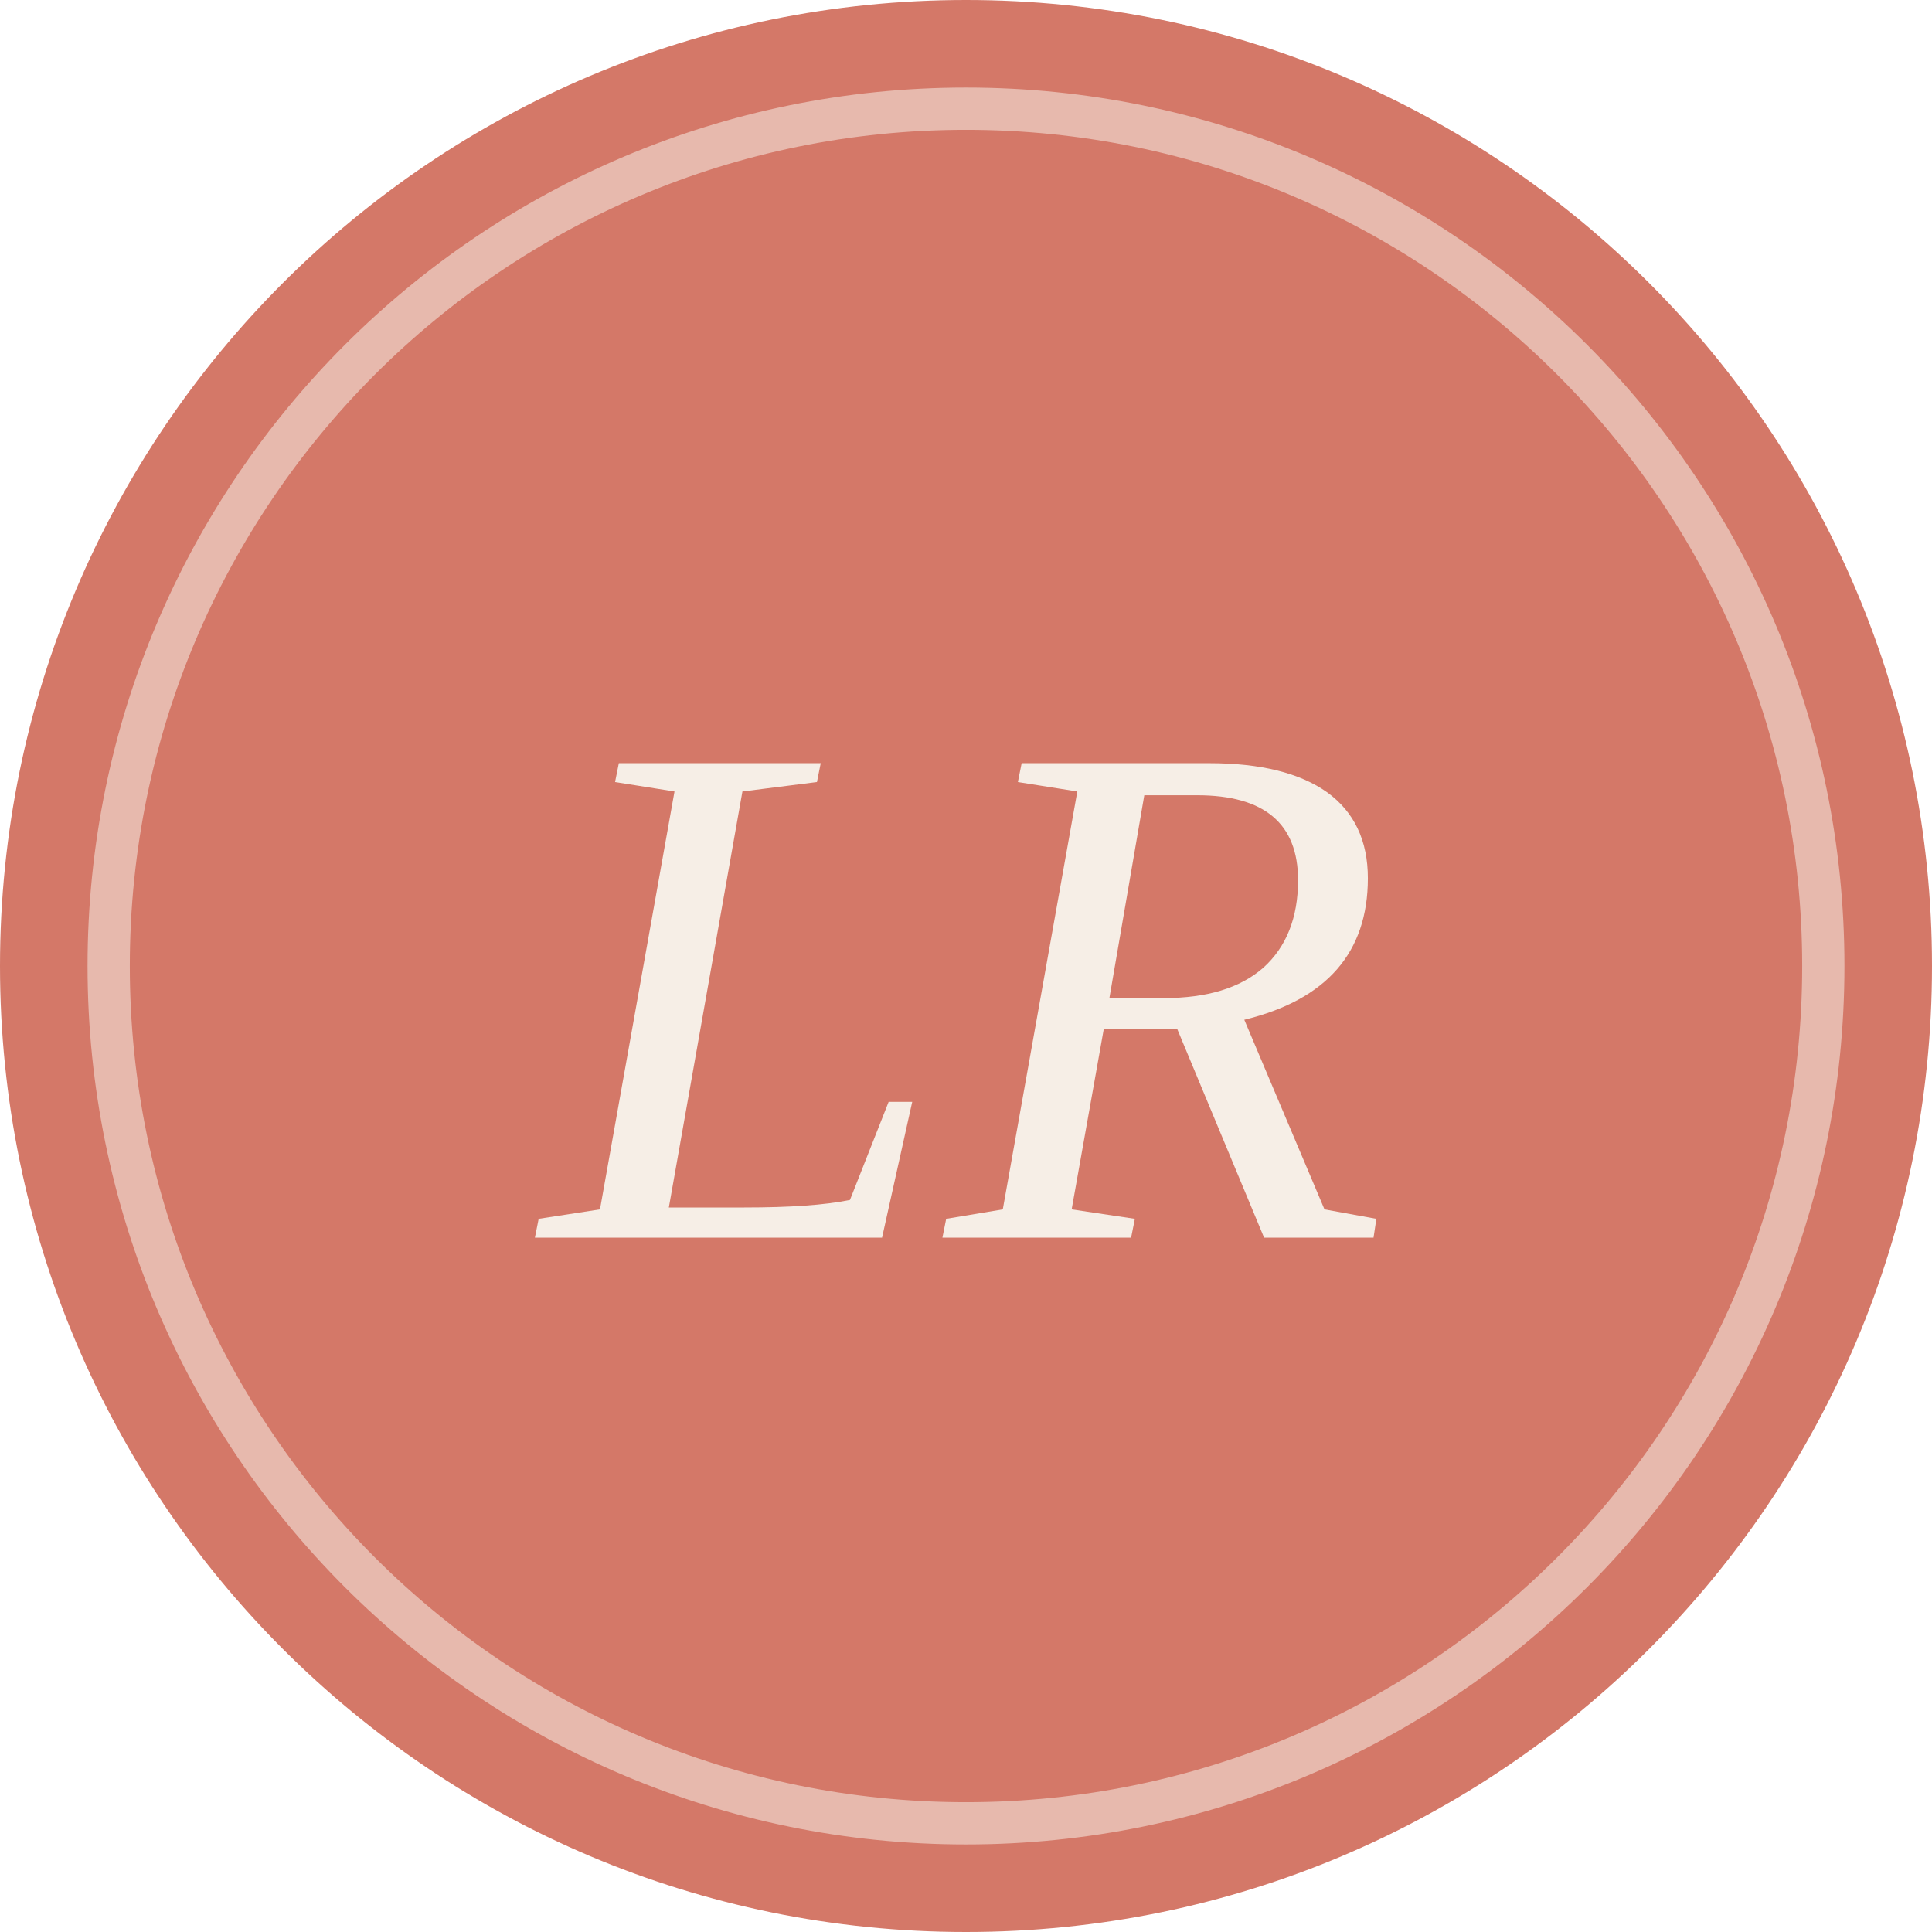
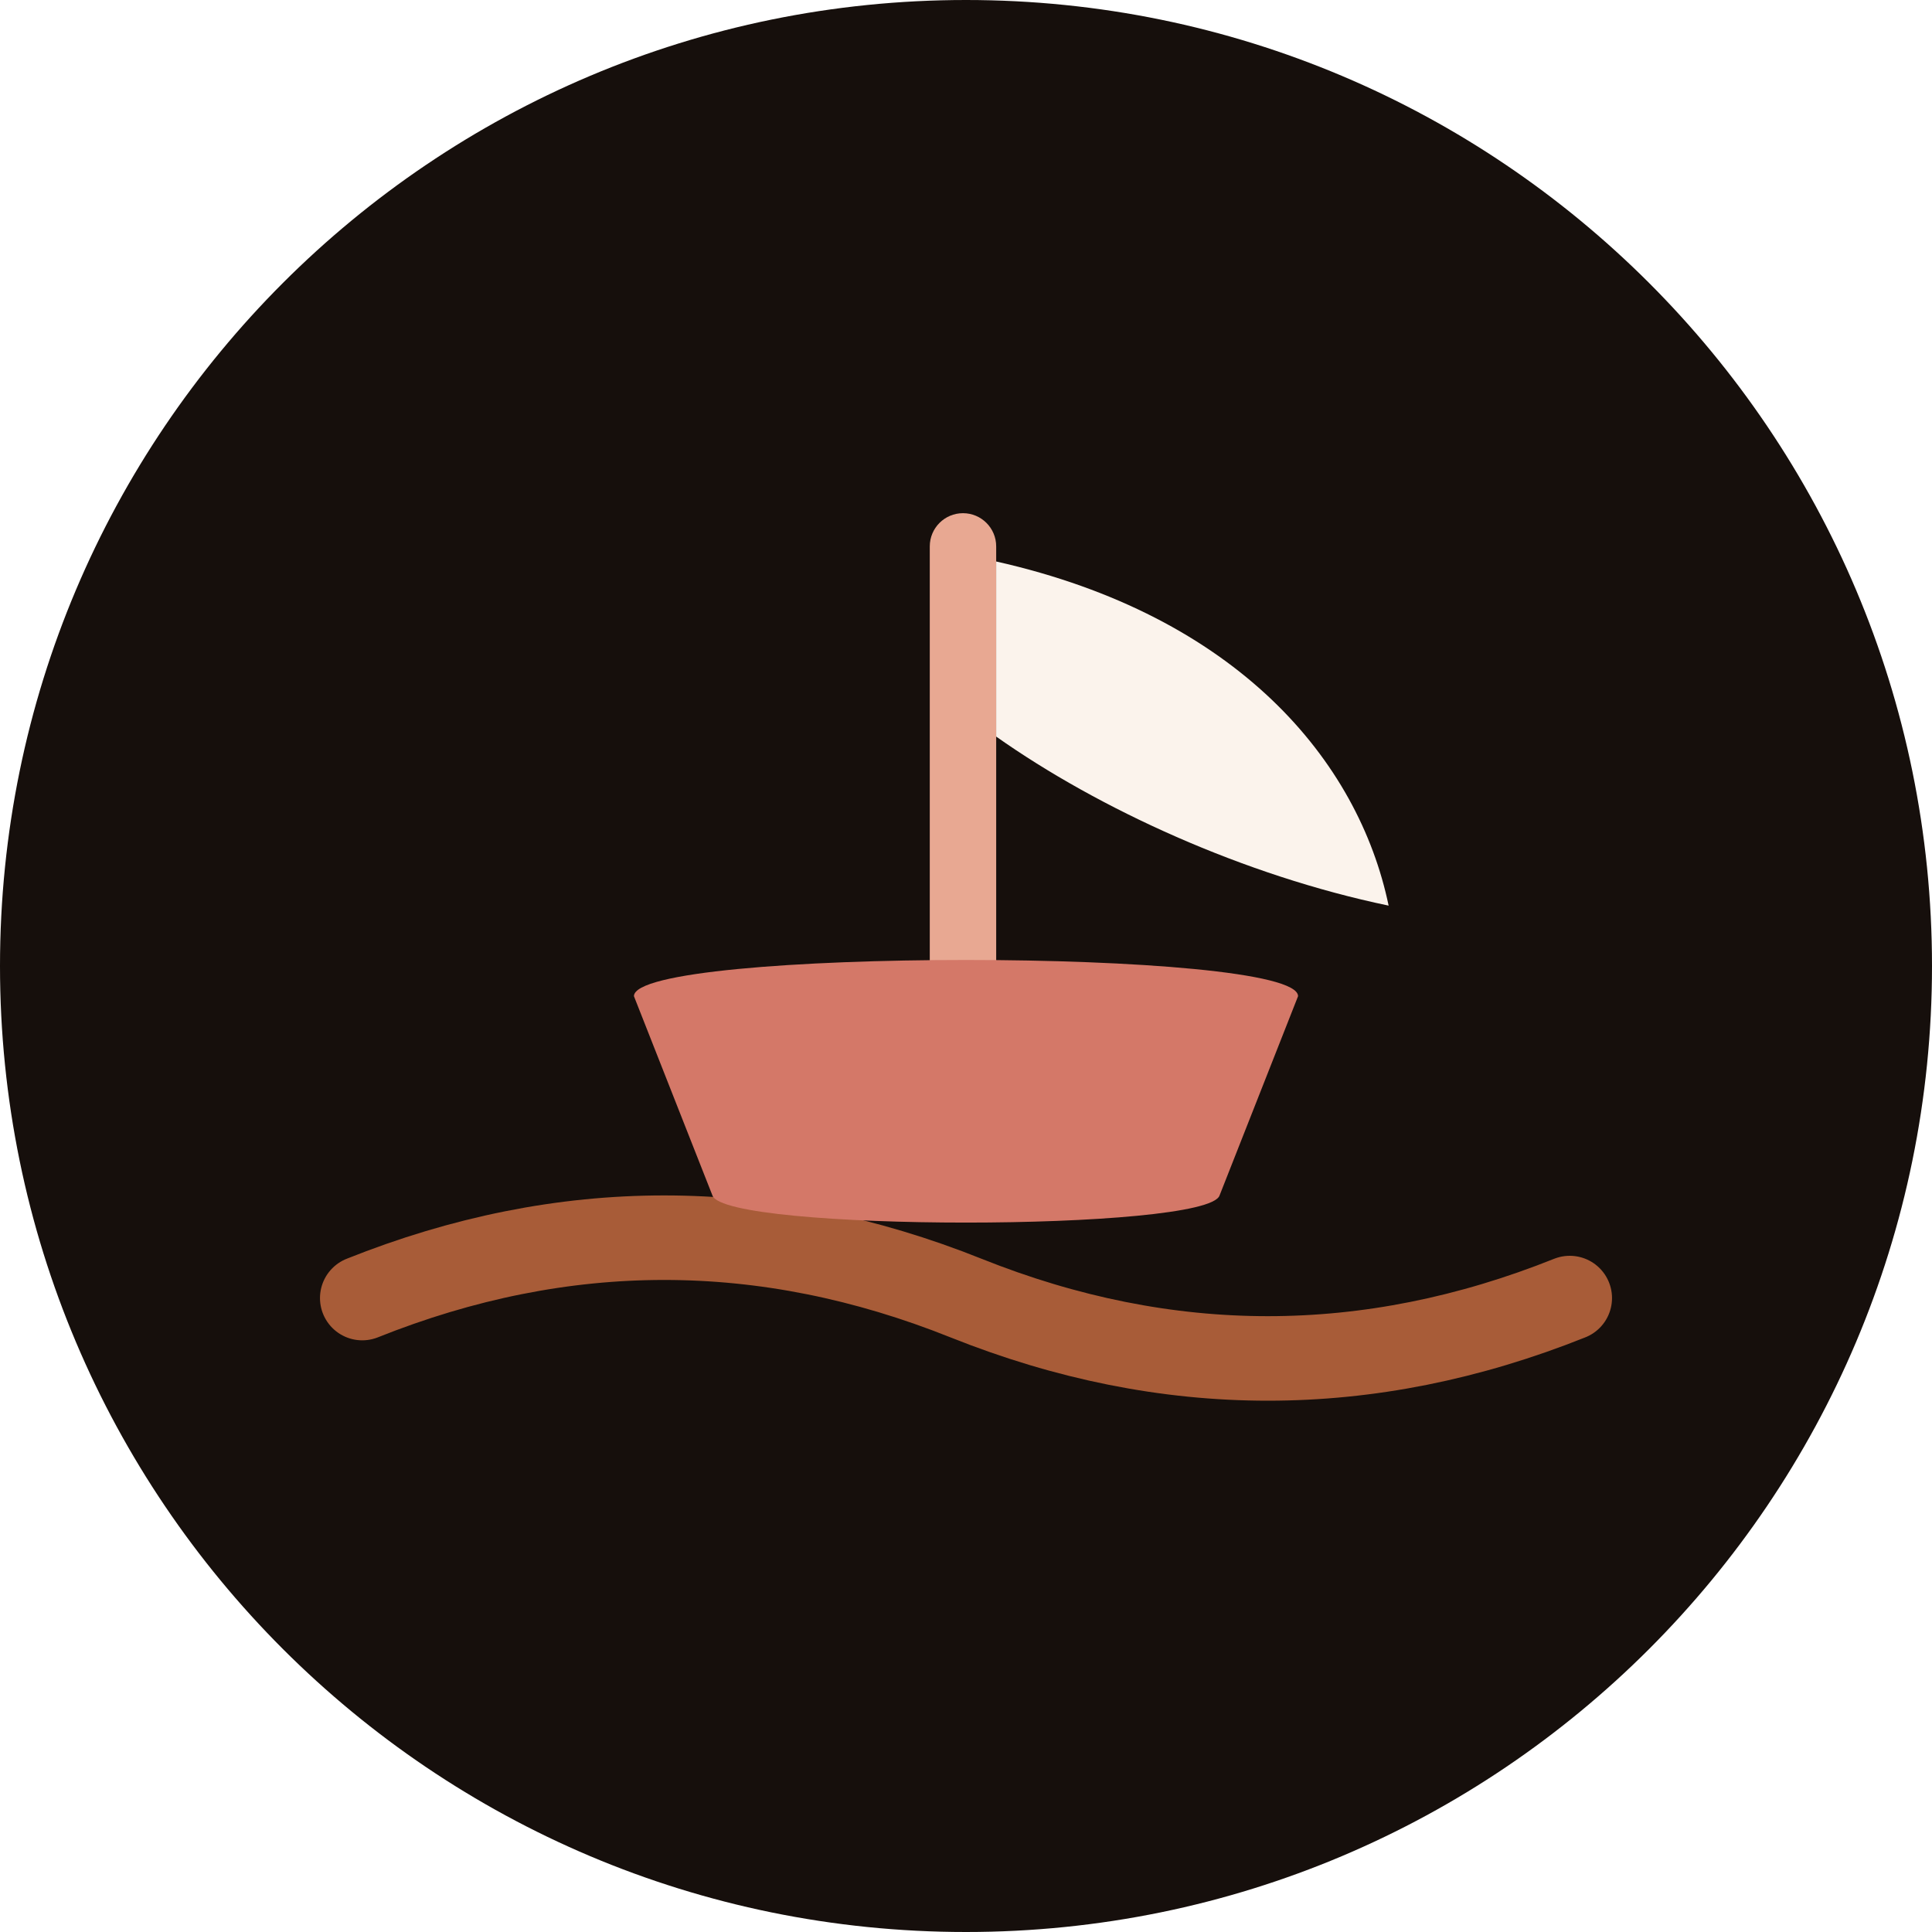
<svg xmlns="http://www.w3.org/2000/svg" viewBox="0 0 32 32">
-   <circle cx="16" cy="16" r="16" fill="#d47868" />
-   <circle cx="16" cy="16" r="14.2" fill="none" stroke="#f6eee6" stroke-width="0.7" opacity="0.55" />
-   <text x="16" y="20.5" text-anchor="middle" font-family="Georgia, 'Times New Roman', serif" font-size="12" font-style="italic" fill="#f6eee6">LR</text>
+   <circle cx="16" cy="16" r="16" fill="#160f0c" />
+   <path d="M6 21.5 Q11 19.5 16 21.5 T26 21.5" stroke="#c26a3f" stroke-width="1.4" stroke-linecap="round" fill="none" opacity="0.85" />
+   <rect x="15.4" y="8.5" width="1.1" height="8" rx="0.55" fill="#e8a892" />
+   <path d="M16.5 9.3 C20.5 10.2 22.5 12.6 23 15 C20.6 14.5 18.2 13.4 16.5 12.2 Z" fill="#fbf3ec" />
+   <path d="M10.5 16.5 C10.5 15.7 21.5 15.7 21.5 16.5 L20.2 19.8 C20 20.4 12 20.4 11.8 19.8 Z" fill="#d47868" />
</svg>
